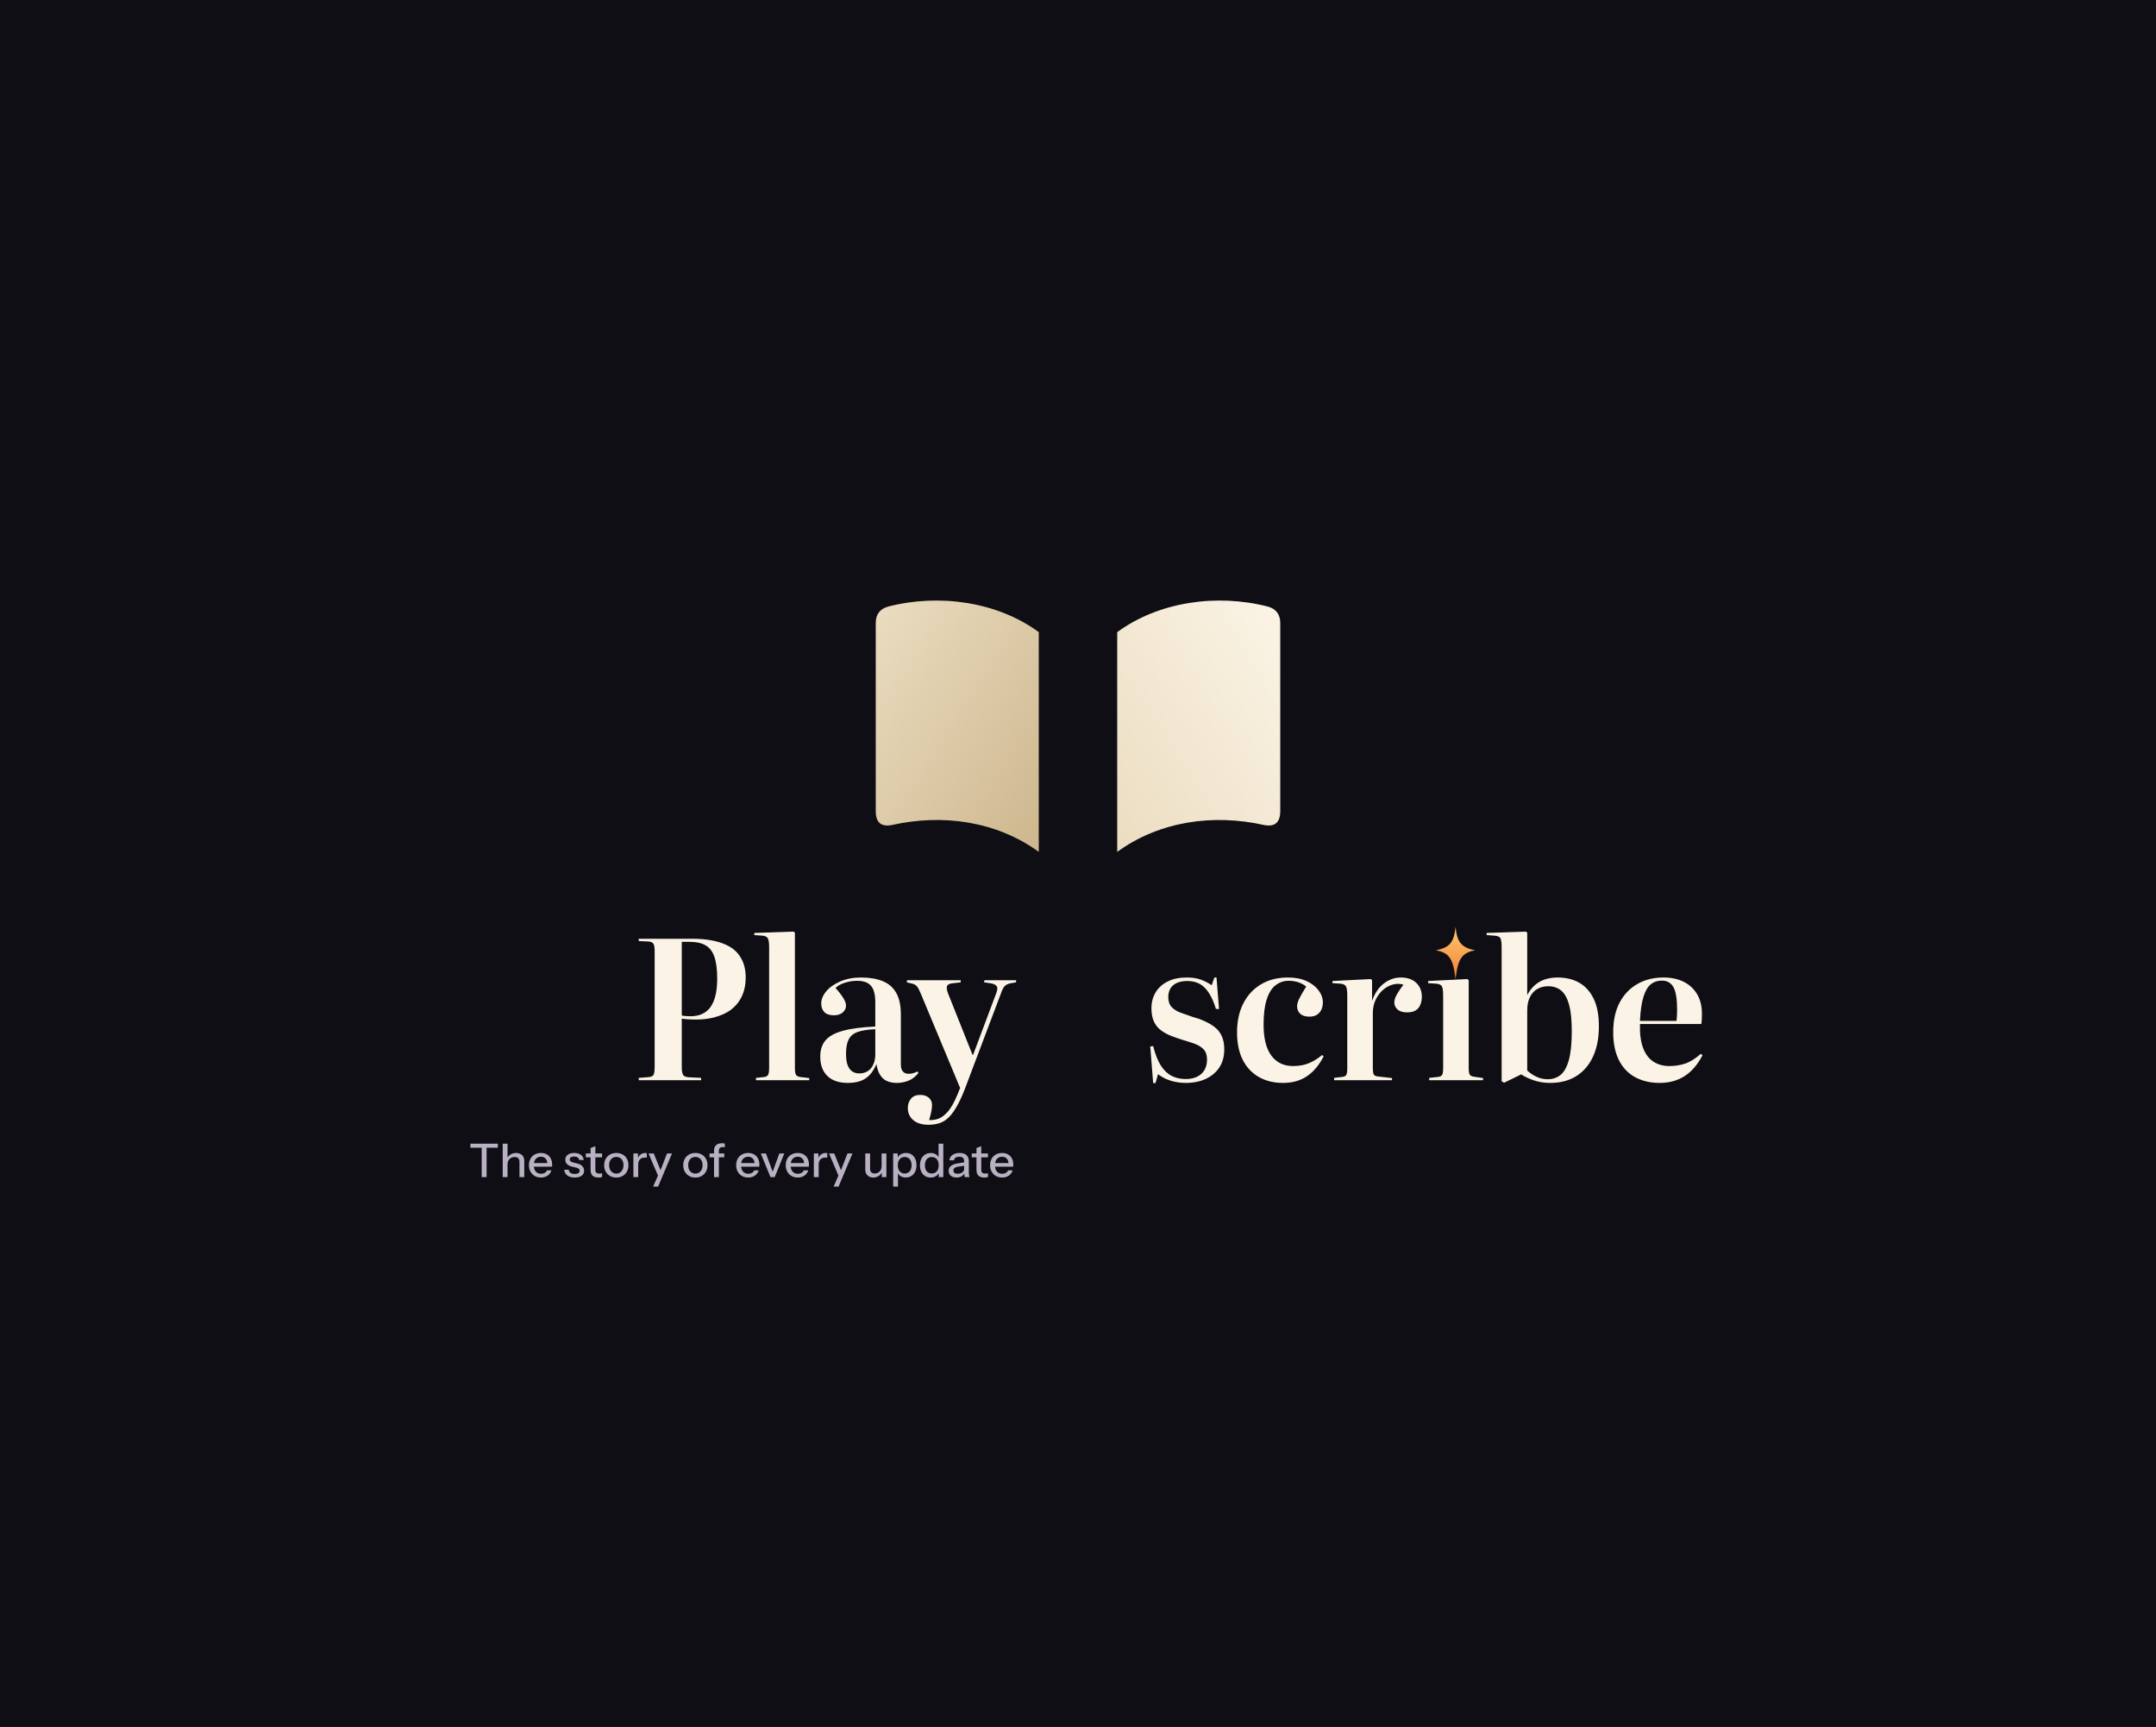
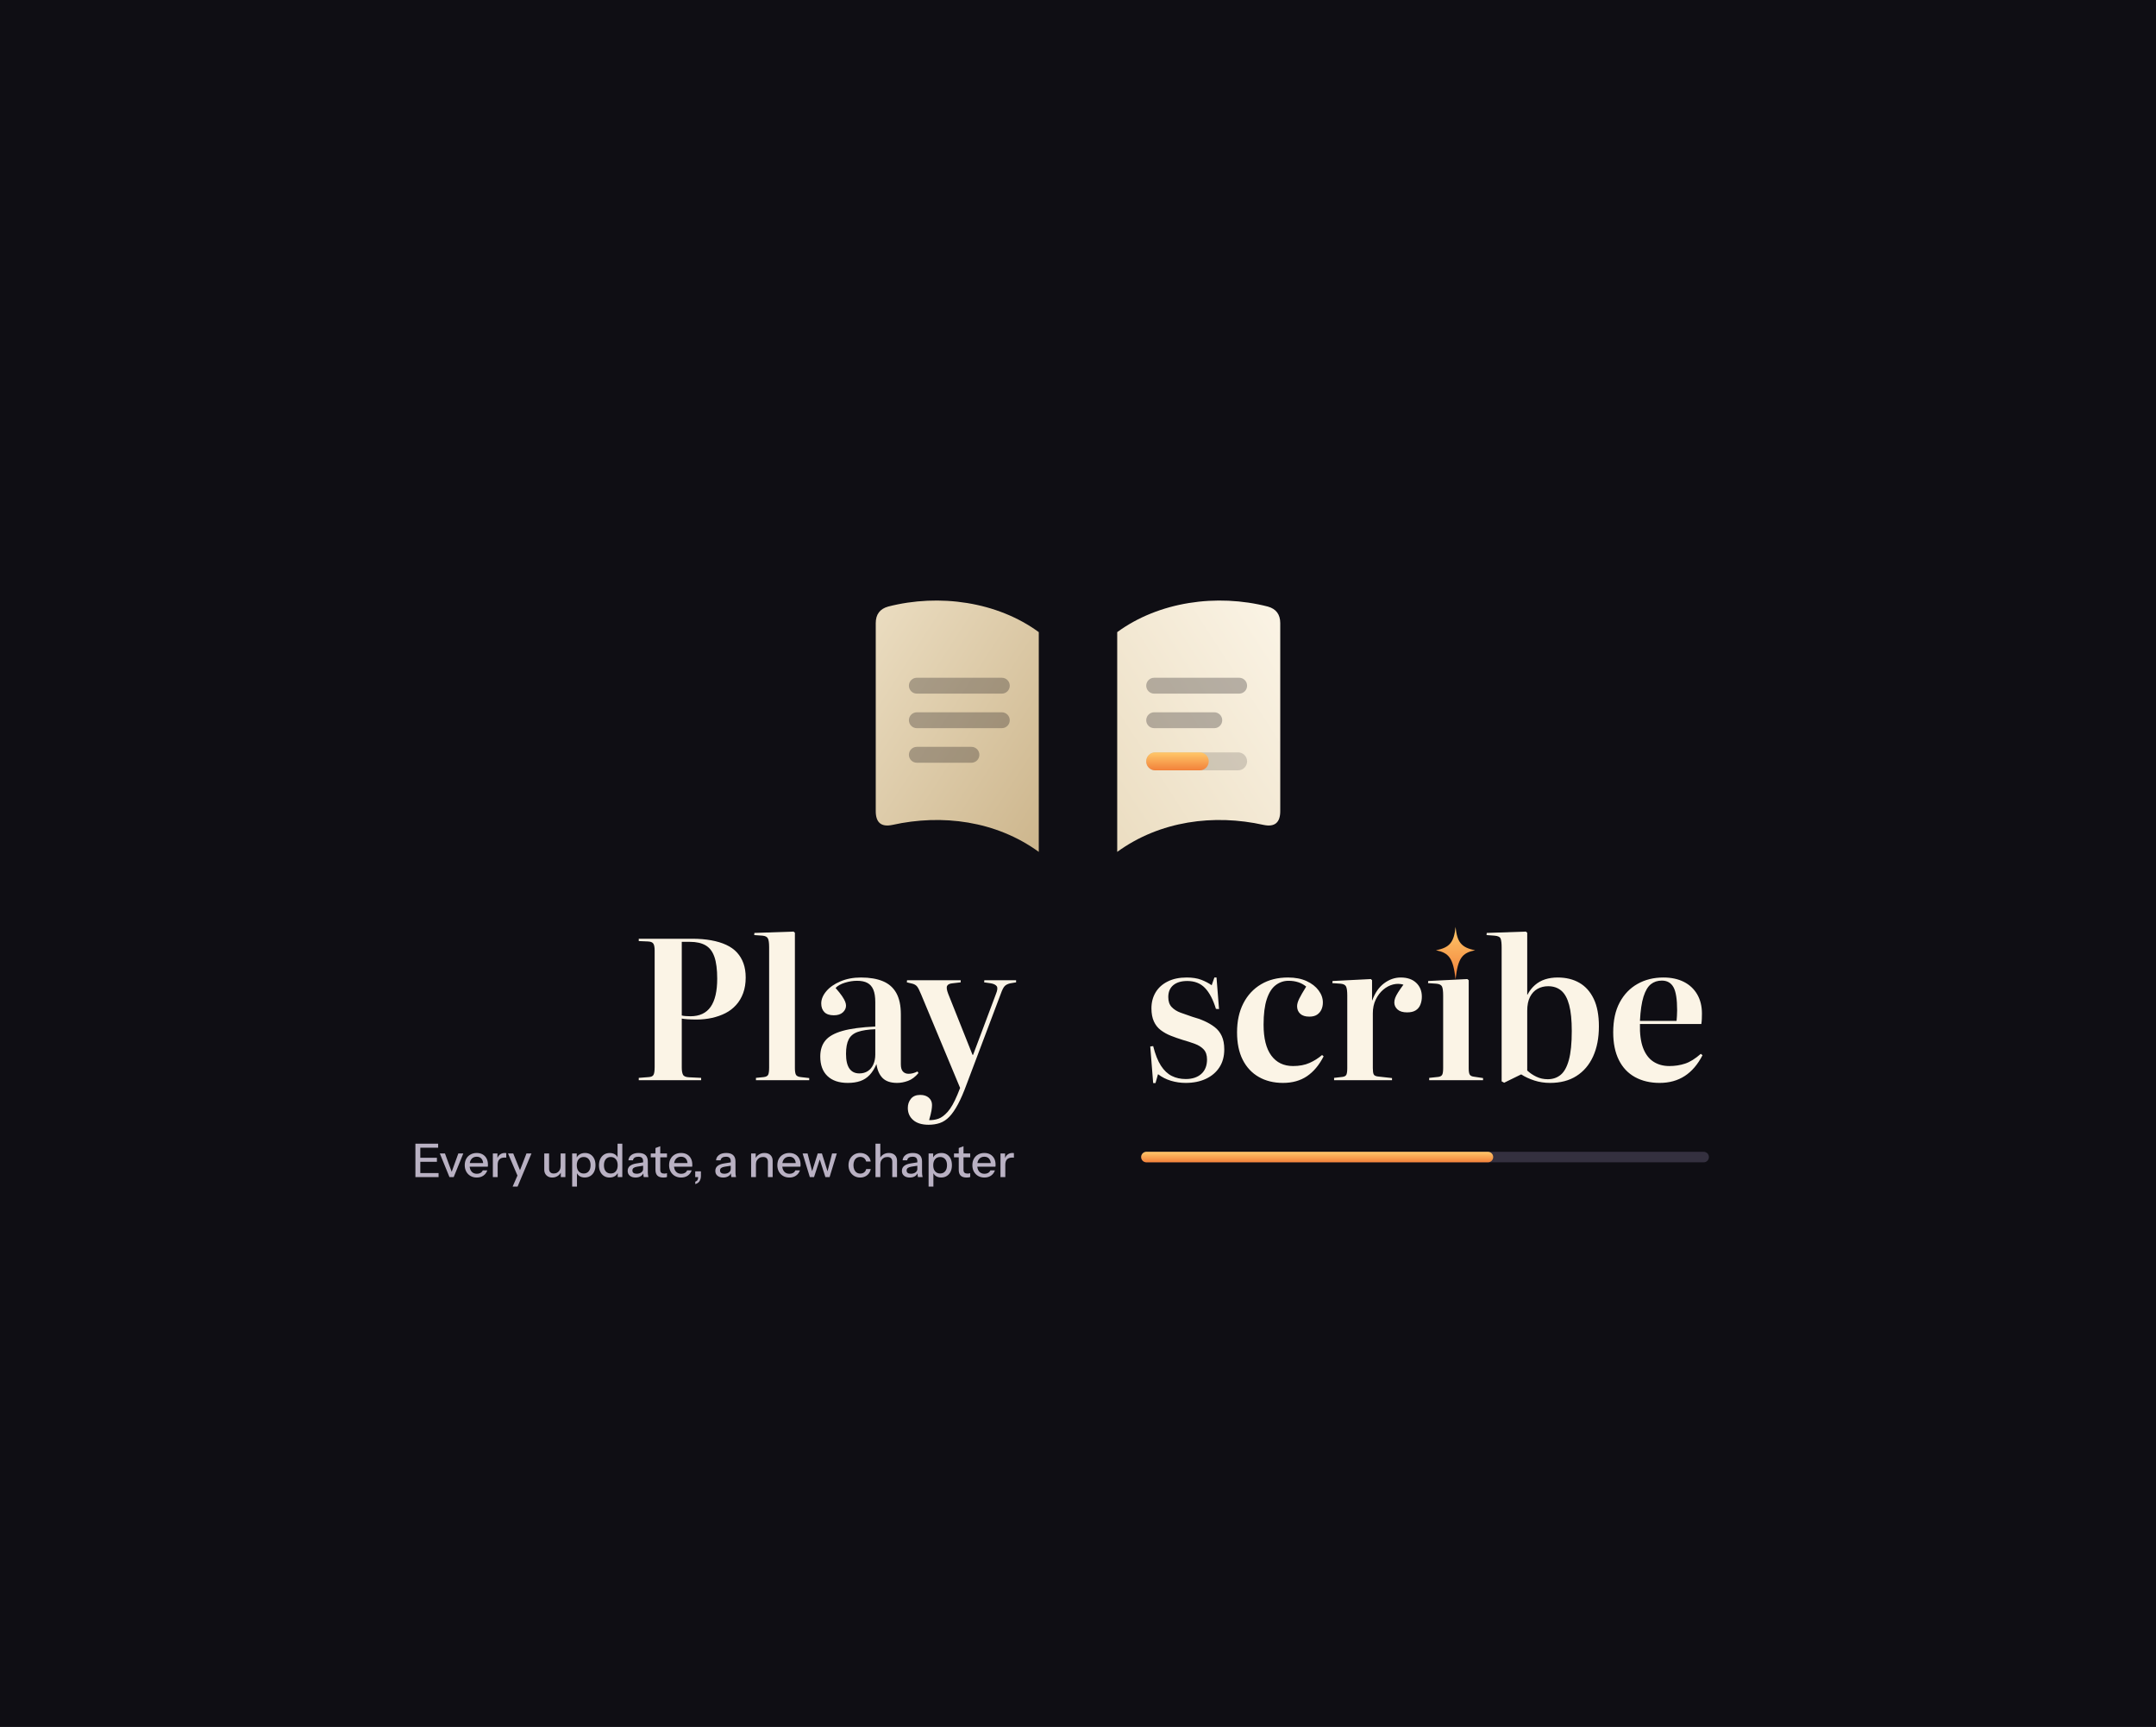
<svg xmlns="http://www.w3.org/2000/svg" width="1024" height="820" viewBox="0 0 1024 820">
  <defs>
    <linearGradient id="bl" x1="0" y1="0" x2="1" y2="1">
      <stop offset="0" stop-color="#EBDDC1" />
      <stop offset="1" stop-color="#CDB68D" />
    </linearGradient>
    <linearGradient id="br" x1="1" y1="0" x2="0" y2="1">
      <stop offset="0" stop-color="#FBF4E6" />
      <stop offset="1" stop-color="#EBDDC1" />
    </linearGradient>
    <linearGradient id="bs" x1="0" y1="0" x2="0" y2="1">
      <stop offset="0" stop-color="#FFC86A" />
      <stop offset="1" stop-color="#F2813A" />
    </linearGradient>
  </defs>
  <rect width="100%" height="100%" fill="#0F0E14" />
  <g transform="translate(391.0 221.4) scale(3.2812)">
    <path d="M31.2 24C25.2 19.6 16.8 18.4 9.4 20.3Q7.6 20.8 7.6 22.7V49.9Q7.6 52.4 10 51.9C17.2 50.3 25 51.3 31.2 55.8Z" fill="url(#bl)" />
+     <rect x="12.4" y="30.6" width="14.6" height="2.3" rx="1.15" fill="#0F0E14" fill-opacity=".28" />
+     <rect x="12.4" y="35.6" width="14.6" height="2.3" rx="1.15" fill="#0F0E14" fill-opacity=".28" />
+     <rect x="12.4" y="40.6" width="10.2" height="2.3" rx="1.15" fill="#0F0E14" fill-opacity=".28" />
  </g>
  <g transform="translate(423.0 221.4) scale(3.2812)">
    <path d="M32.8 24C38.8 19.6 47.2 18.4 54.6 20.3Q56.4 20.8 56.4 22.7V49.9Q56.4 52.4 54 51.9C46.8 50.3 39 51.3 32.8 55.8Z" fill="url(#br)" />
+     <rect x="37" y="30.6" width="14.6" height="2.3" rx="1.15" fill="#0F0E14" fill-opacity=".28" />
+     <rect x="37" y="35.6" width="11" height="2.3" rx="1.15" fill="#0F0E14" fill-opacity=".28" />
+     <rect x="37" y="41.4" width="14.6" height="2.6" rx="1.3" fill="#0F0E14" fill-opacity=".16" />
+     <rect x="37" y="41.4" width="9.05" height="2.6" rx="1.3" fill="url(#bs)" />
  </g>
  <path transform="translate(298.6 512.9)" d="M4.78 0V-1.1L9.48 -1.47Q11.22 -1.56 11.78 -2.53Q12.33 -3.5 12.33 -6.26V-61.55Q12.33 -63.85 11.73 -64.81Q11.13 -65.78 9.2 -65.87L4.78 -66.06V-67.16H30.08Q35.14 -67.16 39.19 -66.42Q43.24 -65.69 46.32 -64.26Q49.4 -62.84 51.43 -60.63Q53.45 -58.42 54.51 -55.48Q55.57 -52.53 55.57 -48.76Q55.57 -44.62 54.37 -41.35Q53.18 -38.09 51.01 -35.7Q48.85 -33.3 45.95 -31.83Q43.06 -30.36 39.56 -29.58Q36.06 -28.8 32.29 -28.8Q29.81 -28.8 27.92 -28.93Q26.04 -29.07 25.21 -29.26V-5.98Q25.21 -3.68 25.81 -2.58Q26.4 -1.47 28.7 -1.38L34.41 -1.1V0ZM29.35 -30.36Q35.79 -30.36 38.92 -34.82Q42.04 -39.28 42.04 -48.21Q42.04 -54.74 40.71 -58.56Q39.38 -62.38 36.52 -64.03Q33.67 -65.69 29.07 -65.69H25.21V-30.73Q25.85 -30.54 27 -30.45Q28.15 -30.36 29.35 -30.36ZM60.44 0V-1.1L64.12 -1.47Q65.78 -1.66 66.24 -2.58Q66.7 -3.5 66.7 -5.98V-63.2Q66.7 -66.24 66.1 -67.34Q65.5 -68.45 63.57 -68.63L59.62 -68.91L59.71 -69.92L78.29 -70.56L78.94 -70.01V-5.7Q78.94 -3.5 79.44 -2.58Q79.95 -1.66 81.79 -1.47L85.74 -1.01V0ZM104.05 1.29Q97.8 1.29 94.39 -1.98Q90.99 -5.24 90.99 -11.22Q90.99 -15.92 93.43 -18.86Q95.86 -21.8 101.57 -23.41Q107.27 -25.02 117.12 -25.48V-37.08Q117.12 -40.76 116.2 -42.96Q115.28 -45.17 113.39 -46.18Q111.5 -47.2 108.47 -47.2Q105.62 -47.2 102.67 -46.28Q99.73 -45.36 98.26 -43.79Q100.28 -41.49 101.34 -39.93Q102.4 -38.36 102.81 -37.31Q103.22 -36.25 103.22 -35.42Q103.22 -33.58 101.71 -32.2Q100.19 -30.82 97.43 -30.82Q94.39 -30.82 92.92 -32.34Q91.45 -33.86 91.45 -36.43Q91.45 -39.38 93.84 -42.23Q96.23 -45.08 100.56 -46.92Q104.88 -48.76 110.31 -48.76Q116.47 -48.76 120.7 -47.01Q124.94 -45.26 127.1 -41.4Q129.26 -37.54 129.26 -31.28V-7.54Q129.26 -5.15 130.27 -4.09Q131.28 -3.04 132.94 -3.04Q133.95 -3.04 135.01 -3.31Q136.07 -3.59 137.17 -4.14L137.63 -3.4Q135.33 -0.64 132.66 0.32Q130 1.29 127.51 1.29Q122.91 1.29 120.61 -1.01Q118.31 -3.31 117.67 -7.64Q116.29 -4.42 114.4 -2.44Q112.52 -0.46 109.99 0.41Q107.46 1.29 104.05 1.29ZM109.57 -3.22Q111.87 -3.22 113.57 -4.32Q115.28 -5.43 116.2 -7.5Q117.12 -9.57 117.12 -12.14V-24.2Q111.96 -24.01 108.88 -22.95Q105.8 -21.9 104.51 -19.41Q103.22 -16.93 103.22 -12.51Q103.22 -7.82 104.83 -5.52Q106.44 -3.22 109.57 -3.22ZM142.42 21.16Q137.72 21.16 135.15 18.95Q132.57 16.74 132.57 13.16Q132.57 10.67 134.04 8.83Q135.52 6.99 138.46 6.99Q141.04 6.99 142.55 8.33Q144.07 9.66 144.07 11.78Q144.07 12.88 143.8 14.49Q143.52 16.1 142.69 18.95Q144.9 19.04 147.06 18.31Q149.22 17.57 151.52 15Q153.82 12.42 156.12 6.9L157.41 3.68L138.92 -40.66Q137.72 -43.61 136.94 -44.53Q136.16 -45.45 134.78 -45.82L132.11 -46.46L132.2 -47.47H157.69V-46.46L153.73 -46Q151.8 -45.82 151.25 -44.8Q150.7 -43.79 151.71 -41.12L163.3 -12.05H163.58L174.43 -40.94Q175.54 -43.61 174.8 -44.62Q174.06 -45.63 172.04 -46L168.82 -46.46L168.91 -47.47H184V-46.46L181.24 -46Q179.58 -45.63 178.66 -44.76Q177.74 -43.88 176.73 -41.03L160.54 1.84Q158.42 7.64 156.4 11.41Q154.38 15.18 152.31 17.34Q150.24 19.5 147.8 20.33Q145.36 21.16 142.42 21.16Z" fill="#FBF4E6" />
  <g transform="translate(542.0 512.9)">
    <path d="M5.7 1.38 4.32 -16.01 5.7 -16.19Q7.18 -10.3 9.38 -6.9Q11.59 -3.5 14.54 -2.02Q17.48 -0.55 21.16 -0.55Q25.85 -0.55 28.57 -2.99Q31.28 -5.43 31.28 -9.84Q31.28 -12.88 29.72 -14.58Q28.15 -16.28 25.53 -17.25Q22.91 -18.22 19.69 -19.14Q16.74 -20.06 14.08 -21.11Q11.41 -22.17 9.29 -23.78Q7.18 -25.39 6.03 -27.92Q4.88 -30.45 4.88 -34.13Q4.88 -38.36 6.85 -41.68Q8.83 -44.99 12.6 -46.87Q16.38 -48.76 21.62 -48.76Q25.67 -48.76 28.47 -47.7Q31.28 -46.64 33.49 -45.08L34.78 -48.76H35.79L36.98 -33.76L35.51 -33.86Q33.49 -40.48 30.31 -43.79Q27.14 -47.1 21.9 -47.1Q17.66 -47.1 15.27 -45.13Q12.88 -43.15 12.88 -39.47Q12.88 -36.43 14.49 -34.73Q16.1 -33.03 18.72 -32.06Q21.34 -31.1 24.38 -30.08Q27.42 -29.26 30.08 -28.06Q32.75 -26.86 34.91 -25.21Q37.08 -23.55 38.27 -20.98Q39.47 -18.4 39.47 -14.63Q39.47 -9.66 37.17 -6.12Q34.87 -2.58 30.73 -0.64Q26.59 1.29 21.16 1.29Q17.57 1.29 14.17 0.28Q10.76 -0.74 8 -2.85L6.81 1.38ZM67.34 1.29Q60.81 1.29 55.89 -1.52Q50.97 -4.32 48.25 -9.66Q45.54 -15 45.54 -22.72Q45.54 -30.64 48.53 -36.48Q51.52 -42.32 56.95 -45.54Q62.38 -48.76 69.74 -48.76Q74.89 -48.76 78.57 -47.06Q82.25 -45.36 84.27 -42.64Q86.3 -39.93 86.3 -36.89Q86.3 -35.05 85.61 -33.53Q84.92 -32.02 83.54 -31.1Q82.16 -30.18 79.86 -30.18Q77 -30.18 75.53 -31.56Q74.06 -32.94 74.06 -35.14Q74.06 -36.62 75.07 -38.69Q76.08 -40.76 78.38 -44.44Q76.73 -45.82 74.61 -46.51Q72.5 -47.2 70.01 -47.2Q66.61 -47.2 63.89 -45.13Q61.18 -43.06 59.66 -38.46Q58.14 -33.86 58.14 -26.4Q58.14 -16.65 61.82 -11.68Q65.5 -6.72 72.13 -6.72Q76.64 -6.72 79.95 -8.19Q83.26 -9.66 85.93 -11.96L86.66 -11.32Q83.44 -5.06 78.75 -1.89Q74.06 1.29 67.34 1.29ZM91.63 0V-1.1L95.59 -1.56Q97.06 -1.75 97.47 -2.62Q97.89 -3.5 97.89 -5.8V-40.2Q97.89 -43.24 97.34 -44.44Q96.78 -45.63 94.76 -45.82L90.8 -46.09L90.9 -47.1L109.11 -48.02L109.66 -47.47V-37.9H109.76Q111.69 -43.24 115.37 -46Q119.05 -48.76 123.28 -48.76Q127.97 -48.76 130.64 -46.23Q133.31 -43.7 133.31 -39.65Q133.31 -37.63 132.62 -35.88Q131.93 -34.13 130.41 -33.17Q128.89 -32.2 126.32 -32.2Q123.28 -32.2 121.76 -33.58Q120.24 -34.96 120.24 -36.89Q120.24 -38 120.66 -39.1Q121.07 -40.2 122.04 -41.72Q123 -43.24 124.57 -45.36Q122.18 -46.09 119.65 -45.45Q117.12 -44.8 114.95 -42.96Q112.79 -41.12 111.41 -38.27Q110.03 -35.42 110.03 -31.74V-5.7Q110.03 -3.59 110.45 -2.76Q110.86 -1.93 112.52 -1.75L119.14 -1.01V0ZM136.8 0V-1.1L141.13 -1.56Q142.51 -1.75 142.97 -2.58Q143.43 -3.4 143.43 -5.8V-40.2Q143.43 -43.33 142.88 -44.48Q142.32 -45.63 140.21 -45.82L136.25 -46.09L136.34 -47.1L154.93 -48.02L155.57 -47.47V-5.61Q155.57 -3.4 156.08 -2.62Q156.58 -1.84 158.06 -1.66L162.38 -1.01V0ZM172.41 1.2 171.21 0.55V-63.02Q171.21 -65.87 170.75 -67.16Q170.29 -68.45 167.81 -68.63L164.04 -68.91L164.13 -69.92L182.71 -70.56L183.36 -70.01V-40.57H183.45Q184.92 -43.33 187.04 -45.17Q189.15 -47.01 191.87 -47.89Q194.58 -48.76 197.8 -48.76Q203.78 -48.76 208.15 -46.23Q212.52 -43.7 214.96 -38.59Q217.4 -33.49 217.4 -25.58Q217.4 -17.3 214.64 -11.27Q211.88 -5.24 206.72 -1.98Q201.57 1.29 194.21 1.29Q190.26 1.29 186.71 0.14Q183.17 -1.01 180.5 -2.76ZM193.11 -0.46Q196.7 -0.46 199.23 -2.53Q201.76 -4.6 203.14 -9.61Q204.52 -14.63 204.52 -23.37Q204.52 -31.1 203.27 -35.74Q202.03 -40.39 199.55 -42.5Q197.06 -44.62 193.29 -44.62Q190.53 -44.62 188.28 -43.38Q186.02 -42.14 184.69 -39.56Q183.36 -36.98 183.36 -32.94V-4.6Q185.2 -2.85 187.68 -1.66Q190.16 -0.46 193.11 -0.46ZM246.28 1.29Q239.57 1.29 234.55 -1.47Q229.54 -4.23 226.87 -9.61Q224.2 -15 224.2 -22.72Q224.2 -31.19 227.29 -36.94Q230.37 -42.69 235.75 -45.72Q241.13 -48.76 248.03 -48.76Q253.64 -48.76 257.74 -46.69Q261.83 -44.62 264.09 -40.76Q266.34 -36.89 266.34 -31.65Q266.34 -30.36 266.29 -29.16Q266.25 -27.97 266.06 -26.68H236.9Q236.72 -19.78 238.37 -15.36Q240.03 -10.95 243.25 -8.83Q246.47 -6.72 250.88 -6.72Q254.84 -6.72 258.34 -7.87Q261.83 -9.02 265.79 -12.51L266.62 -11.87Q263.21 -5.24 258.15 -1.98Q253.09 1.29 246.28 1.29ZM236.9 -28.15H254.29Q254.38 -29.26 254.47 -30.54Q254.56 -31.83 254.56 -33.21Q254.56 -41.03 252.82 -44.16Q251.07 -47.29 247.3 -47.29Q244.26 -47.29 242.1 -45.59Q239.94 -43.88 238.6 -39.7Q237.27 -35.51 236.9 -28.15Z" fill="#FBF4E6" />
    <path transform="translate(116.20 -75.36) scale(1.035)" d="M32 2.5C32.7 9.4 34.6 12 41 13.2C35 14.4 33.1 16.8 32 26.5C30.9 16.8 29 14.4 23 13.2C29.4 12 31.3 9.4 32 2.5Z" fill="url(#bs)" />
  </g>
-   <path transform="translate(222.73 558.90)" d="M6.05 0V-13.93H0.7V-15.84H13.73V-13.93H8.38V0ZM16.04 0V-15.84H18.33V0ZM24 0V-7.22Q24 -8.38 23.42 -8.95Q22.84 -9.53 21.69 -9.53Q20.7 -9.53 19.94 -9.09Q19.18 -8.65 18.75 -7.88Q18.33 -7.11 18.33 -6.05L18.04 -8.73Q18.59 -9.99 19.73 -10.71Q20.88 -11.44 22.4 -11.44Q24.2 -11.44 25.23 -10.43Q26.27 -9.42 26.27 -7.74V0ZM34.21 0.22Q32.52 0.22 31.23 -0.53Q29.94 -1.28 29.22 -2.6Q28.49 -3.92 28.49 -5.63Q28.49 -7.37 29.2 -8.68Q29.92 -9.99 31.22 -10.71Q32.52 -11.44 34.19 -11.44Q35.82 -11.44 37.02 -10.75Q38.21 -10.05 38.86 -8.82Q39.51 -7.59 39.51 -5.9Q39.51 -5.63 39.5 -5.4Q39.49 -5.17 39.45 -4.93H30.03V-6.64H37.84L37.27 -5.96Q37.27 -7.77 36.45 -8.71Q35.64 -9.66 34.19 -9.66Q32.63 -9.66 31.71 -8.59Q30.8 -7.52 30.8 -5.63Q30.8 -3.72 31.71 -2.64Q32.63 -1.56 34.25 -1.56Q35.24 -1.56 35.97 -1.97Q36.7 -2.38 37.05 -3.17H39.2Q38.65 -1.58 37.34 -0.68Q36.04 0.22 34.21 0.22ZM50.23 0.22Q48.03 0.22 46.73 -0.75Q45.43 -1.72 45.25 -3.48H47.37Q47.52 -2.51 48.26 -1.99Q48.99 -1.47 50.27 -1.47Q51.39 -1.47 51.99 -1.87Q52.58 -2.27 52.58 -2.99Q52.58 -3.52 52.24 -3.88Q51.9 -4.25 50.91 -4.49L49.1 -4.91Q47.41 -5.32 46.58 -6.15Q45.76 -6.97 45.76 -8.18Q45.76 -9.7 46.89 -10.57Q48.03 -11.44 50.01 -11.44Q51.96 -11.44 53.16 -10.56Q54.36 -9.68 54.52 -8.1H52.4Q52.27 -8.89 51.64 -9.32Q51.02 -9.75 49.94 -9.75Q48.93 -9.75 48.39 -9.38Q47.85 -9.02 47.85 -8.38Q47.85 -7.85 48.26 -7.5Q48.66 -7.15 49.61 -6.91L51.46 -6.45Q53.06 -6.05 53.88 -5.16Q54.69 -4.27 54.69 -3.01Q54.69 -1.5 53.51 -0.64Q52.34 0.22 50.23 0.22ZM61.56 0.22Q59.6 0.22 58.68 -0.69Q57.77 -1.61 57.77 -3.39V-13.79L60.04 -14.65V-3.37Q60.04 -2.49 60.5 -2.07Q60.96 -1.65 62 -1.65Q62.39 -1.65 62.7 -1.72Q63.01 -1.78 63.23 -1.87V-0.02Q62.99 0.09 62.55 0.15Q62.11 0.22 61.56 0.22ZM55.53 -9.39V-11.22H63.23V-9.39ZM69.98 0.22Q68.27 0.22 66.97 -0.54Q65.67 -1.3 64.94 -2.63Q64.22 -3.96 64.22 -5.65Q64.22 -7.37 64.95 -8.67Q65.69 -9.97 66.98 -10.7Q68.27 -11.44 69.98 -11.44Q71.72 -11.44 73.02 -10.7Q74.32 -9.97 75.03 -8.67Q75.75 -7.37 75.75 -5.65Q75.75 -3.96 75.03 -2.63Q74.32 -1.3 73.02 -0.54Q71.72 0.22 69.98 0.22ZM69.98 -1.65Q71.02 -1.65 71.77 -2.16Q72.53 -2.66 72.97 -3.56Q73.41 -4.47 73.41 -5.68Q73.41 -7.48 72.46 -8.53Q71.5 -9.57 69.98 -9.57Q68.49 -9.57 67.53 -8.51Q66.57 -7.46 66.57 -5.68Q66.57 -4.47 67 -3.56Q67.43 -2.66 68.21 -2.16Q68.99 -1.65 69.98 -1.65ZM78.1 0V-11.22H80.28V-8.43H80.39V0ZM80.39 -5.85 80.1 -8.51Q80.5 -9.94 81.47 -10.69Q82.43 -11.44 83.78 -11.44Q84.28 -11.44 84.48 -11.35V-9.2Q84.37 -9.24 84.17 -9.25Q83.97 -9.26 83.69 -9.26Q82.04 -9.26 81.21 -8.4Q80.39 -7.55 80.39 -5.85ZM87.49 4.51 90.2 -1.67 90.66 -2.4 94.07 -11.22H96.45L89.85 4.51ZM90.09 0 85.29 -11.22H87.78L91.85 -1.12ZM107.54 0.22Q105.82 0.22 104.52 -0.54Q103.22 -1.3 102.5 -2.63Q101.77 -3.96 101.77 -5.65Q101.77 -7.37 102.51 -8.67Q103.25 -9.97 104.53 -10.7Q105.82 -11.44 107.54 -11.44Q109.27 -11.44 110.57 -10.7Q111.87 -9.97 112.58 -8.67Q113.3 -7.37 113.3 -5.65Q113.3 -3.96 112.58 -2.63Q111.87 -1.3 110.57 -0.54Q109.27 0.22 107.54 0.22ZM107.54 -1.65Q108.57 -1.65 109.33 -2.16Q110.09 -2.66 110.53 -3.56Q110.97 -4.47 110.97 -5.68Q110.97 -7.48 110.01 -8.53Q109.05 -9.57 107.54 -9.57Q106.04 -9.57 105.08 -8.51Q104.13 -7.46 104.13 -5.68Q104.13 -4.47 104.55 -3.56Q104.98 -2.66 105.76 -2.16Q106.55 -1.65 107.54 -1.65ZM116.4 0V-12.52Q116.4 -14.23 117.37 -15.15Q118.34 -16.06 120.27 -16.06Q120.71 -16.06 121 -16.02Q121.29 -15.97 121.51 -15.88V-14.12Q121.35 -14.17 121.1 -14.21Q120.85 -14.26 120.54 -14.26Q119.57 -14.26 119.13 -13.78Q118.69 -13.31 118.69 -12.45V0ZM114.25 -9.39V-11.22H121.26V-9.39ZM132.64 0.22Q130.94 0.22 129.66 -0.53Q128.37 -1.28 127.64 -2.6Q126.92 -3.92 126.92 -5.63Q126.92 -7.37 127.63 -8.68Q128.35 -9.99 129.65 -10.71Q130.94 -11.44 132.62 -11.44Q134.24 -11.44 135.44 -10.75Q136.64 -10.05 137.29 -8.82Q137.94 -7.59 137.94 -5.9Q137.94 -5.63 137.93 -5.4Q137.92 -5.17 137.87 -4.93H128.46V-6.64H136.27L135.7 -5.96Q135.7 -7.77 134.88 -8.71Q134.07 -9.66 132.62 -9.66Q131.05 -9.66 130.14 -8.59Q129.23 -7.52 129.23 -5.63Q129.23 -3.72 130.14 -2.64Q131.05 -1.56 132.68 -1.56Q133.67 -1.56 134.4 -1.97Q135.12 -2.38 135.48 -3.17H137.63Q137.08 -1.58 135.77 -0.68Q134.46 0.22 132.64 0.22ZM143.2 0 138.62 -11.22H141.06L144.8 -1.03H143.73L147.42 -11.22H149.78L145.22 0ZM156.18 0.22Q154.48 0.22 153.2 -0.53Q151.91 -1.28 151.18 -2.6Q150.46 -3.92 150.46 -5.63Q150.46 -7.37 151.17 -8.68Q151.89 -9.99 153.19 -10.71Q154.48 -11.44 156.16 -11.44Q157.78 -11.44 158.98 -10.75Q160.18 -10.05 160.83 -8.82Q161.48 -7.59 161.48 -5.9Q161.48 -5.63 161.47 -5.4Q161.46 -5.17 161.41 -4.93H152V-6.64H159.81L159.24 -5.96Q159.24 -7.77 158.42 -8.71Q157.61 -9.66 156.16 -9.66Q154.59 -9.66 153.68 -8.59Q152.77 -7.52 152.77 -5.63Q152.77 -3.72 153.68 -2.64Q154.59 -1.56 156.22 -1.56Q157.21 -1.56 157.94 -1.97Q158.66 -2.38 159.02 -3.17H161.17Q160.62 -1.58 159.31 -0.68Q158 0.22 156.18 0.22ZM163.81 0V-11.22H165.99V-8.43H166.1V0ZM166.1 -5.85 165.81 -8.51Q166.21 -9.94 167.18 -10.69Q168.15 -11.44 169.49 -11.44Q169.99 -11.44 170.19 -11.35V-9.2Q170.08 -9.24 169.88 -9.25Q169.69 -9.26 169.4 -9.26Q167.75 -9.26 166.93 -8.4Q166.1 -7.55 166.1 -5.85ZM173.21 4.51 175.91 -1.67 176.37 -2.4 179.78 -11.22H182.16L175.56 4.51ZM175.8 0 171.01 -11.22H173.49L177.56 -1.12ZM192.02 0.22Q190.89 0.22 190.04 -0.25Q189.18 -0.73 188.7 -1.56Q188.23 -2.4 188.23 -3.48V-11.22H190.52V-4Q190.52 -2.84 191.09 -2.27Q191.66 -1.69 192.72 -1.69Q193.67 -1.69 194.4 -2.13Q195.14 -2.57 195.57 -3.35Q196 -4.14 196 -5.17L196.28 -2.49Q195.73 -1.25 194.6 -0.52Q193.47 0.22 192.02 0.22ZM196.09 0V-2.64H196V-11.22H198.26V0ZM207.46 0.2Q205.88 0.2 204.83 -0.56Q203.79 -1.32 203.46 -2.68L203.76 -2.73V4.51H201.48V-11.22H203.65V-8.65L203.43 -8.71Q203.79 -9.99 204.93 -10.71Q206.07 -11.44 207.61 -11.44Q209.13 -11.44 210.24 -10.71Q211.35 -9.99 211.96 -8.69Q212.56 -7.39 212.56 -5.65Q212.56 -3.89 211.93 -2.57Q211.29 -1.25 210.14 -0.53Q209 0.2 207.46 0.2ZM206.98 -1.69Q208.47 -1.69 209.35 -2.75Q210.23 -3.81 210.23 -5.65Q210.23 -7.48 209.35 -8.5Q208.47 -9.53 206.95 -9.53Q205.46 -9.53 204.57 -8.48Q203.68 -7.44 203.68 -5.59Q203.68 -3.78 204.57 -2.74Q205.46 -1.69 206.98 -1.69ZM223.12 0V-2.57L223.34 -2.51Q222.99 -1.25 221.89 -0.52Q220.79 0.22 219.25 0.22Q217.73 0.22 216.6 -0.51Q215.47 -1.23 214.84 -2.53Q214.21 -3.83 214.21 -5.57Q214.21 -7.33 214.85 -8.65Q215.49 -9.97 216.63 -10.69Q217.78 -11.42 219.32 -11.42Q220.92 -11.42 221.97 -10.66Q223.01 -9.9 223.34 -8.54L223.04 -8.49V-15.84H225.3V0ZM219.82 -1.69Q221.34 -1.69 222.22 -2.74Q223.1 -3.78 223.1 -5.63Q223.1 -7.44 222.21 -8.48Q221.32 -9.53 219.8 -9.53Q218.31 -9.53 217.44 -8.48Q216.57 -7.44 216.57 -5.57Q216.57 -3.74 217.44 -2.72Q218.31 -1.69 219.82 -1.69ZM235.47 0Q235.36 -0.42 235.32 -0.92Q235.29 -1.43 235.29 -2.16H235.18V-7.5Q235.18 -8.58 234.64 -9.12Q234.1 -9.66 232.94 -9.66Q231.81 -9.66 231.14 -9.22Q230.47 -8.78 230.36 -7.96H228.18Q228.34 -9.55 229.61 -10.49Q230.89 -11.44 233.02 -11.44Q235.22 -11.44 236.32 -10.42Q237.42 -9.39 237.42 -7.41V-2.16Q237.42 -1.65 237.49 -1.12Q237.56 -0.59 237.69 0ZM231.59 0.22Q229.88 0.22 228.87 -0.63Q227.85 -1.47 227.85 -2.93Q227.85 -4.42 228.92 -5.29Q229.99 -6.16 231.99 -6.47L235.69 -7.06V-5.46L232.34 -4.93Q231.22 -4.75 230.66 -4.33Q230.1 -3.92 230.1 -3.12Q230.1 -2.35 230.61 -1.97Q231.13 -1.58 232.12 -1.58Q233.44 -1.58 234.31 -2.22Q235.18 -2.86 235.18 -3.83L235.47 -2.2Q235.07 -1.03 234.06 -0.41Q233.05 0.22 231.59 0.22ZM244.84 0.22Q242.88 0.22 241.97 -0.69Q241.05 -1.61 241.05 -3.39V-13.79L243.32 -14.65V-3.37Q243.32 -2.49 243.78 -2.07Q244.24 -1.65 245.28 -1.65Q245.67 -1.65 245.98 -1.72Q246.29 -1.78 246.51 -1.87V-0.02Q246.27 0.09 245.83 0.15Q245.39 0.22 244.84 0.22ZM238.81 -9.39V-11.22H246.51V-9.39ZM253.24 0.22Q251.55 0.22 250.26 -0.53Q248.97 -1.28 248.25 -2.6Q247.52 -3.92 247.52 -5.63Q247.52 -7.37 248.24 -8.68Q248.95 -9.99 250.25 -10.71Q251.55 -11.44 253.22 -11.44Q254.85 -11.44 256.05 -10.75Q257.25 -10.05 257.89 -8.82Q258.54 -7.59 258.54 -5.9Q258.54 -5.63 258.53 -5.4Q258.52 -5.17 258.48 -4.93H249.06V-6.64H256.87L256.3 -5.96Q256.3 -7.77 255.49 -8.71Q254.67 -9.66 253.22 -9.66Q251.66 -9.66 250.75 -8.59Q249.83 -7.52 249.83 -5.63Q249.83 -3.72 250.75 -2.64Q251.66 -1.56 253.29 -1.56Q254.28 -1.56 255 -1.97Q255.73 -2.38 256.08 -3.17H258.24Q257.69 -1.58 256.38 -0.68Q255.07 0.22 253.24 0.22Z" fill="#B9B1C3" />
+   <path transform="translate(195.67 558.90)" d="M1.63 0V-15.84H3.96V0ZM2.77 0V-1.91H12.63V0ZM2.77 -7.24V-9.15H11.84V-7.24ZM2.77 -13.93V-15.84H12.43V-13.93ZM17.8 0 13.22 -11.22H15.66L19.4 -1.03H18.33L22.02 -11.22H24.38L19.82 0ZM30.78 0.22Q29.08 0.22 27.8 -0.53Q26.51 -1.28 25.78 -2.6Q25.06 -3.92 25.06 -5.63Q25.06 -7.37 25.77 -8.68Q26.49 -9.99 27.79 -10.71Q29.08 -11.44 30.76 -11.44Q32.38 -11.44 33.58 -10.75Q34.78 -10.05 35.43 -8.82Q36.08 -7.59 36.08 -5.9Q36.08 -5.63 36.07 -5.4Q36.06 -5.17 36.01 -4.93H26.6V-6.64H34.41L33.84 -5.96Q33.84 -7.77 33.02 -8.71Q32.21 -9.66 30.76 -9.66Q29.19 -9.66 28.28 -8.59Q27.37 -7.52 27.37 -5.63Q27.37 -3.72 28.28 -2.64Q29.19 -1.56 30.82 -1.56Q31.81 -1.56 32.54 -1.97Q33.26 -2.38 33.62 -3.17H35.77Q35.22 -1.58 33.91 -0.68Q32.6 0.22 30.78 0.22ZM38.41 0V-11.22H40.59V-8.43H40.7V0ZM40.7 -5.85 40.41 -8.51Q40.81 -9.94 41.78 -10.69Q42.75 -11.44 44.09 -11.44Q44.59 -11.44 44.79 -11.35V-9.2Q44.68 -9.24 44.48 -9.25Q44.29 -9.26 44 -9.26Q42.35 -9.26 41.52 -8.4Q40.7 -7.55 40.7 -5.85ZM47.81 4.51 50.51 -1.67 50.97 -2.4 54.38 -11.22H56.76L50.16 4.51ZM50.4 0 45.61 -11.22H48.09L52.16 -1.12ZM66.62 0.22Q65.49 0.22 64.64 -0.25Q63.78 -0.73 63.3 -1.56Q62.83 -2.4 62.83 -3.48V-11.22H65.12V-4Q65.12 -2.84 65.69 -2.27Q66.26 -1.69 67.32 -1.69Q68.27 -1.69 69 -2.13Q69.74 -2.57 70.17 -3.35Q70.6 -4.14 70.6 -5.17L70.88 -2.49Q70.33 -1.25 69.2 -0.52Q68.07 0.22 66.62 0.22ZM70.69 0V-2.64H70.6V-11.22H72.86V0ZM82.06 0.2Q80.48 0.2 79.43 -0.56Q78.39 -1.32 78.06 -2.68L78.36 -2.73V4.51H76.08V-11.22H78.25V-8.65L78.03 -8.71Q78.39 -9.99 79.53 -10.71Q80.67 -11.44 82.21 -11.44Q83.73 -11.44 84.84 -10.71Q85.95 -9.99 86.56 -8.69Q87.16 -7.39 87.16 -5.65Q87.16 -3.89 86.53 -2.57Q85.89 -1.25 84.74 -0.53Q83.6 0.2 82.06 0.2ZM81.58 -1.69Q83.07 -1.69 83.95 -2.75Q84.83 -3.81 84.83 -5.65Q84.83 -7.48 83.95 -8.5Q83.07 -9.53 81.55 -9.53Q80.06 -9.53 79.17 -8.48Q78.28 -7.44 78.28 -5.59Q78.28 -3.78 79.17 -2.74Q80.06 -1.69 81.58 -1.69ZM97.72 0V-2.57L97.94 -2.51Q97.59 -1.25 96.49 -0.52Q95.39 0.22 93.85 0.22Q92.33 0.22 91.2 -0.51Q90.07 -1.23 89.44 -2.53Q88.81 -3.83 88.81 -5.57Q88.81 -7.33 89.45 -8.65Q90.09 -9.97 91.23 -10.69Q92.38 -11.42 93.92 -11.42Q95.52 -11.42 96.57 -10.66Q97.61 -9.9 97.94 -8.54L97.64 -8.49V-15.84H99.9V0ZM94.42 -1.69Q95.94 -1.69 96.82 -2.74Q97.7 -3.78 97.7 -5.63Q97.7 -7.44 96.81 -8.48Q95.92 -9.53 94.4 -9.53Q92.91 -9.53 92.04 -8.48Q91.17 -7.44 91.17 -5.57Q91.17 -3.74 92.04 -2.72Q92.91 -1.69 94.42 -1.69ZM110.07 0Q109.96 -0.42 109.92 -0.92Q109.89 -1.43 109.89 -2.16H109.78V-7.5Q109.78 -8.58 109.24 -9.12Q108.7 -9.66 107.54 -9.66Q106.41 -9.66 105.74 -9.22Q105.07 -8.78 104.96 -7.96H102.78Q102.94 -9.55 104.21 -10.49Q105.49 -11.44 107.62 -11.44Q109.82 -11.44 110.92 -10.42Q112.02 -9.39 112.02 -7.41V-2.16Q112.02 -1.65 112.09 -1.12Q112.16 -0.59 112.29 0ZM106.19 0.22Q104.48 0.22 103.47 -0.63Q102.45 -1.47 102.45 -2.93Q102.45 -4.42 103.52 -5.29Q104.59 -6.16 106.59 -6.47L110.29 -7.06V-5.46L106.94 -4.93Q105.82 -4.75 105.26 -4.33Q104.7 -3.92 104.7 -3.12Q104.7 -2.35 105.22 -1.97Q105.73 -1.58 106.72 -1.58Q108.04 -1.58 108.91 -2.22Q109.78 -2.86 109.78 -3.83L110.07 -2.2Q109.67 -1.03 108.66 -0.41Q107.65 0.22 106.19 0.22ZM119.44 0.22Q117.48 0.22 116.57 -0.69Q115.65 -1.61 115.65 -3.39V-13.79L117.92 -14.65V-3.37Q117.92 -2.49 118.38 -2.07Q118.84 -1.65 119.88 -1.65Q120.27 -1.65 120.58 -1.72Q120.89 -1.78 121.11 -1.87V-0.02Q120.87 0.09 120.43 0.15Q119.99 0.22 119.44 0.22ZM113.41 -9.39V-11.22H121.11V-9.39ZM127.84 0.22Q126.15 0.22 124.86 -0.53Q123.57 -1.28 122.85 -2.6Q122.12 -3.92 122.12 -5.63Q122.12 -7.37 122.84 -8.68Q123.55 -9.99 124.85 -10.71Q126.15 -11.44 127.82 -11.44Q129.45 -11.44 130.65 -10.75Q131.85 -10.05 132.49 -8.82Q133.14 -7.59 133.14 -5.9Q133.14 -5.63 133.13 -5.4Q133.12 -5.17 133.08 -4.93H123.66V-6.64H131.47L130.9 -5.96Q130.9 -7.77 130.09 -8.71Q129.27 -9.66 127.82 -9.66Q126.26 -9.66 125.34 -8.59Q124.43 -7.52 124.43 -5.63Q124.43 -3.72 125.34 -2.64Q126.26 -1.56 127.89 -1.56Q128.88 -1.56 129.6 -1.97Q130.33 -2.38 130.68 -3.17H132.84Q132.29 -1.58 130.98 -0.68Q129.67 0.22 127.84 0.22ZM134.55 3.34V2.2Q135.32 1.94 135.62 1.4Q135.92 0.86 135.92 -0.15L136.82 0H134.53V-2.71H137.24V-0.66Q137.24 0.86 136.61 1.89Q135.98 2.93 134.55 3.34ZM151.69 0Q151.58 -0.42 151.55 -0.92Q151.51 -1.43 151.51 -2.16H151.4V-7.5Q151.4 -8.58 150.87 -9.12Q150.33 -9.66 149.16 -9.66Q148.04 -9.66 147.37 -9.22Q146.7 -8.78 146.59 -7.96H144.41Q144.56 -9.55 145.84 -10.49Q147.11 -11.44 149.25 -11.44Q151.45 -11.44 152.55 -10.42Q153.65 -9.39 153.65 -7.41V-2.16Q153.65 -1.65 153.71 -1.12Q153.78 -0.59 153.91 0ZM147.82 0.22Q146.1 0.22 145.09 -0.63Q144.08 -1.47 144.08 -2.93Q144.08 -4.42 145.15 -5.29Q146.21 -6.16 148.21 -6.47L151.91 -7.06V-5.46L148.57 -4.93Q147.44 -4.75 146.88 -4.33Q146.32 -3.92 146.32 -3.12Q146.32 -2.35 146.84 -1.97Q147.36 -1.58 148.35 -1.58Q149.67 -1.58 150.53 -2.22Q151.4 -2.86 151.4 -3.83L151.69 -2.2Q151.29 -1.03 150.28 -0.41Q149.27 0.22 147.82 0.22ZM161.08 0V-11.22H163.26V-8.58H163.37V0ZM169.05 0V-7.22Q169.05 -8.38 168.46 -8.95Q167.88 -9.53 166.74 -9.53Q165.75 -9.53 164.99 -9.09Q164.23 -8.65 163.8 -7.88Q163.37 -7.11 163.37 -6.05L163.09 -8.73Q163.64 -9.99 164.78 -10.71Q165.92 -11.44 167.44 -11.44Q169.25 -11.44 170.28 -10.43Q171.31 -9.42 171.31 -7.74V0ZM179.26 0.22Q177.56 0.22 176.28 -0.53Q174.99 -1.28 174.26 -2.6Q173.54 -3.92 173.54 -5.63Q173.54 -7.37 174.25 -8.68Q174.97 -9.99 176.26 -10.71Q177.56 -11.44 179.23 -11.44Q180.86 -11.44 182.06 -10.75Q183.26 -10.05 183.91 -8.82Q184.56 -7.59 184.56 -5.9Q184.56 -5.63 184.55 -5.4Q184.54 -5.17 184.49 -4.93H175.08V-6.64H182.89L182.31 -5.96Q182.31 -7.77 181.5 -8.71Q180.69 -9.66 179.23 -9.66Q177.67 -9.66 176.76 -8.59Q175.85 -7.52 175.85 -5.63Q175.85 -3.72 176.76 -2.64Q177.67 -1.56 179.3 -1.56Q180.29 -1.56 181.02 -1.97Q181.74 -2.38 182.09 -3.17H184.25Q183.7 -1.58 182.39 -0.68Q181.08 0.22 179.26 0.22ZM188.96 0 185.53 -11.22H187.88L190.21 -2.2H189.88L192.72 -11.22H194.7L197.54 -2.2H197.23L199.54 -11.22H201.78L198.35 0H196.35L193.51 -8.87H193.84L190.96 0ZM212.87 0.22Q211.27 0.22 210.01 -0.54Q208.76 -1.3 208.04 -2.62Q207.33 -3.94 207.33 -5.63Q207.33 -7.33 208.04 -8.63Q208.76 -9.94 210.01 -10.69Q211.27 -11.44 212.85 -11.44Q214.19 -11.44 215.25 -10.93Q216.3 -10.43 216.99 -9.53Q217.67 -8.62 217.87 -7.39H215.71Q215.49 -8.38 214.75 -8.98Q214.02 -9.57 212.89 -9.57Q211.93 -9.57 211.2 -9.09Q210.47 -8.6 210.08 -7.72Q209.68 -6.84 209.68 -5.63Q209.68 -4.44 210.08 -3.54Q210.47 -2.64 211.2 -2.14Q211.93 -1.65 212.92 -1.65Q213.99 -1.65 214.75 -2.23Q215.51 -2.82 215.73 -3.81H217.89Q217.67 -2.6 216.97 -1.69Q216.28 -0.79 215.23 -0.29Q214.17 0.22 212.87 0.22ZM220.15 0V-15.84H222.44V0ZM228.12 0V-7.22Q228.12 -8.38 227.53 -8.95Q226.95 -9.53 225.81 -9.53Q224.82 -9.53 224.06 -9.09Q223.3 -8.65 222.87 -7.88Q222.44 -7.11 222.44 -6.05L222.16 -8.73Q222.71 -9.99 223.85 -10.71Q224.99 -11.44 226.51 -11.44Q228.32 -11.44 229.35 -10.43Q230.38 -9.42 230.38 -7.74V0ZM240.31 0Q240.2 -0.42 240.16 -0.92Q240.13 -1.43 240.13 -2.16H240.02V-7.5Q240.02 -8.58 239.48 -9.12Q238.94 -9.66 237.78 -9.66Q236.65 -9.66 235.98 -9.22Q235.31 -8.78 235.2 -7.96H233.02Q233.18 -9.55 234.45 -10.49Q235.73 -11.44 237.86 -11.44Q240.06 -11.44 241.16 -10.42Q242.26 -9.39 242.26 -7.41V-2.16Q242.26 -1.65 242.33 -1.12Q242.4 -0.59 242.53 0ZM236.43 0.22Q234.72 0.22 233.71 -0.63Q232.69 -1.47 232.69 -2.93Q232.69 -4.42 233.76 -5.29Q234.83 -6.16 236.83 -6.47L240.53 -7.06V-5.46L237.18 -4.93Q236.06 -4.75 235.5 -4.33Q234.94 -3.92 234.94 -3.12Q234.94 -2.35 235.45 -1.97Q235.97 -1.58 236.96 -1.58Q238.28 -1.58 239.15 -2.22Q240.02 -2.86 240.02 -3.83L240.31 -2.2Q239.91 -1.03 238.9 -0.41Q237.89 0.22 236.43 0.22ZM251.35 0.2Q249.77 0.2 248.72 -0.56Q247.68 -1.32 247.35 -2.68L247.65 -2.73V4.51H245.37V-11.22H247.54V-8.65L247.32 -8.71Q247.68 -9.99 248.82 -10.71Q249.96 -11.44 251.5 -11.44Q253.02 -11.44 254.13 -10.71Q255.24 -9.99 255.85 -8.69Q256.45 -7.39 256.45 -5.65Q256.45 -3.89 255.82 -2.57Q255.18 -1.25 254.03 -0.53Q252.89 0.2 251.35 0.2ZM250.87 -1.69Q252.36 -1.69 253.24 -2.75Q254.12 -3.81 254.12 -5.65Q254.12 -7.48 253.24 -8.5Q252.36 -9.53 250.84 -9.53Q249.35 -9.53 248.46 -8.48Q247.57 -7.44 247.57 -5.59Q247.57 -3.78 248.46 -2.74Q249.35 -1.69 250.87 -1.69ZM263.47 0.22Q261.51 0.22 260.6 -0.69Q259.69 -1.61 259.69 -3.39V-13.79L261.95 -14.65V-3.37Q261.95 -2.49 262.42 -2.07Q262.88 -1.65 263.91 -1.65Q264.31 -1.65 264.62 -1.72Q264.92 -1.78 265.14 -1.87V-0.02Q264.9 0.09 264.46 0.15Q264.02 0.22 263.47 0.22ZM257.44 -9.39V-11.22H265.14V-9.39ZM271.88 0.22Q270.18 0.22 268.89 -0.53Q267.61 -1.28 266.88 -2.6Q266.16 -3.92 266.16 -5.63Q266.16 -7.37 266.87 -8.68Q267.59 -9.99 268.88 -10.71Q270.18 -11.44 271.85 -11.44Q273.48 -11.44 274.68 -10.75Q275.88 -10.05 276.53 -8.82Q277.18 -7.59 277.18 -5.9Q277.18 -5.63 277.17 -5.4Q277.16 -5.17 277.11 -4.93H267.7V-6.64H275.51L274.93 -5.96Q274.93 -7.77 274.12 -8.71Q273.31 -9.66 271.85 -9.66Q270.29 -9.66 269.38 -8.59Q268.47 -7.52 268.47 -5.63Q268.47 -3.72 269.38 -2.64Q270.29 -1.56 271.92 -1.56Q272.91 -1.56 273.64 -1.97Q274.36 -2.38 274.71 -3.17H276.87Q276.32 -1.58 275.01 -0.68Q273.7 0.22 271.88 0.22ZM279.51 0V-11.22H281.69V-8.43H281.8V0ZM281.8 -5.85 281.51 -8.51Q281.91 -9.94 282.88 -10.69Q283.84 -11.44 285.19 -11.44Q285.69 -11.44 285.89 -11.35V-9.2Q285.78 -9.24 285.58 -9.25Q285.38 -9.26 285.1 -9.26Q283.45 -9.26 282.62 -8.4Q281.8 -7.55 281.8 -5.85Z" fill="#B9B1C3" />
+   <rect x="542.0" y="546.9" width="269.652" height="5" rx="2.5" fill="#34303F" />
+   <rect x="542.0" y="546.9" width="167.2" height="5" rx="2.5" fill="url(#bs)" />
</svg>
